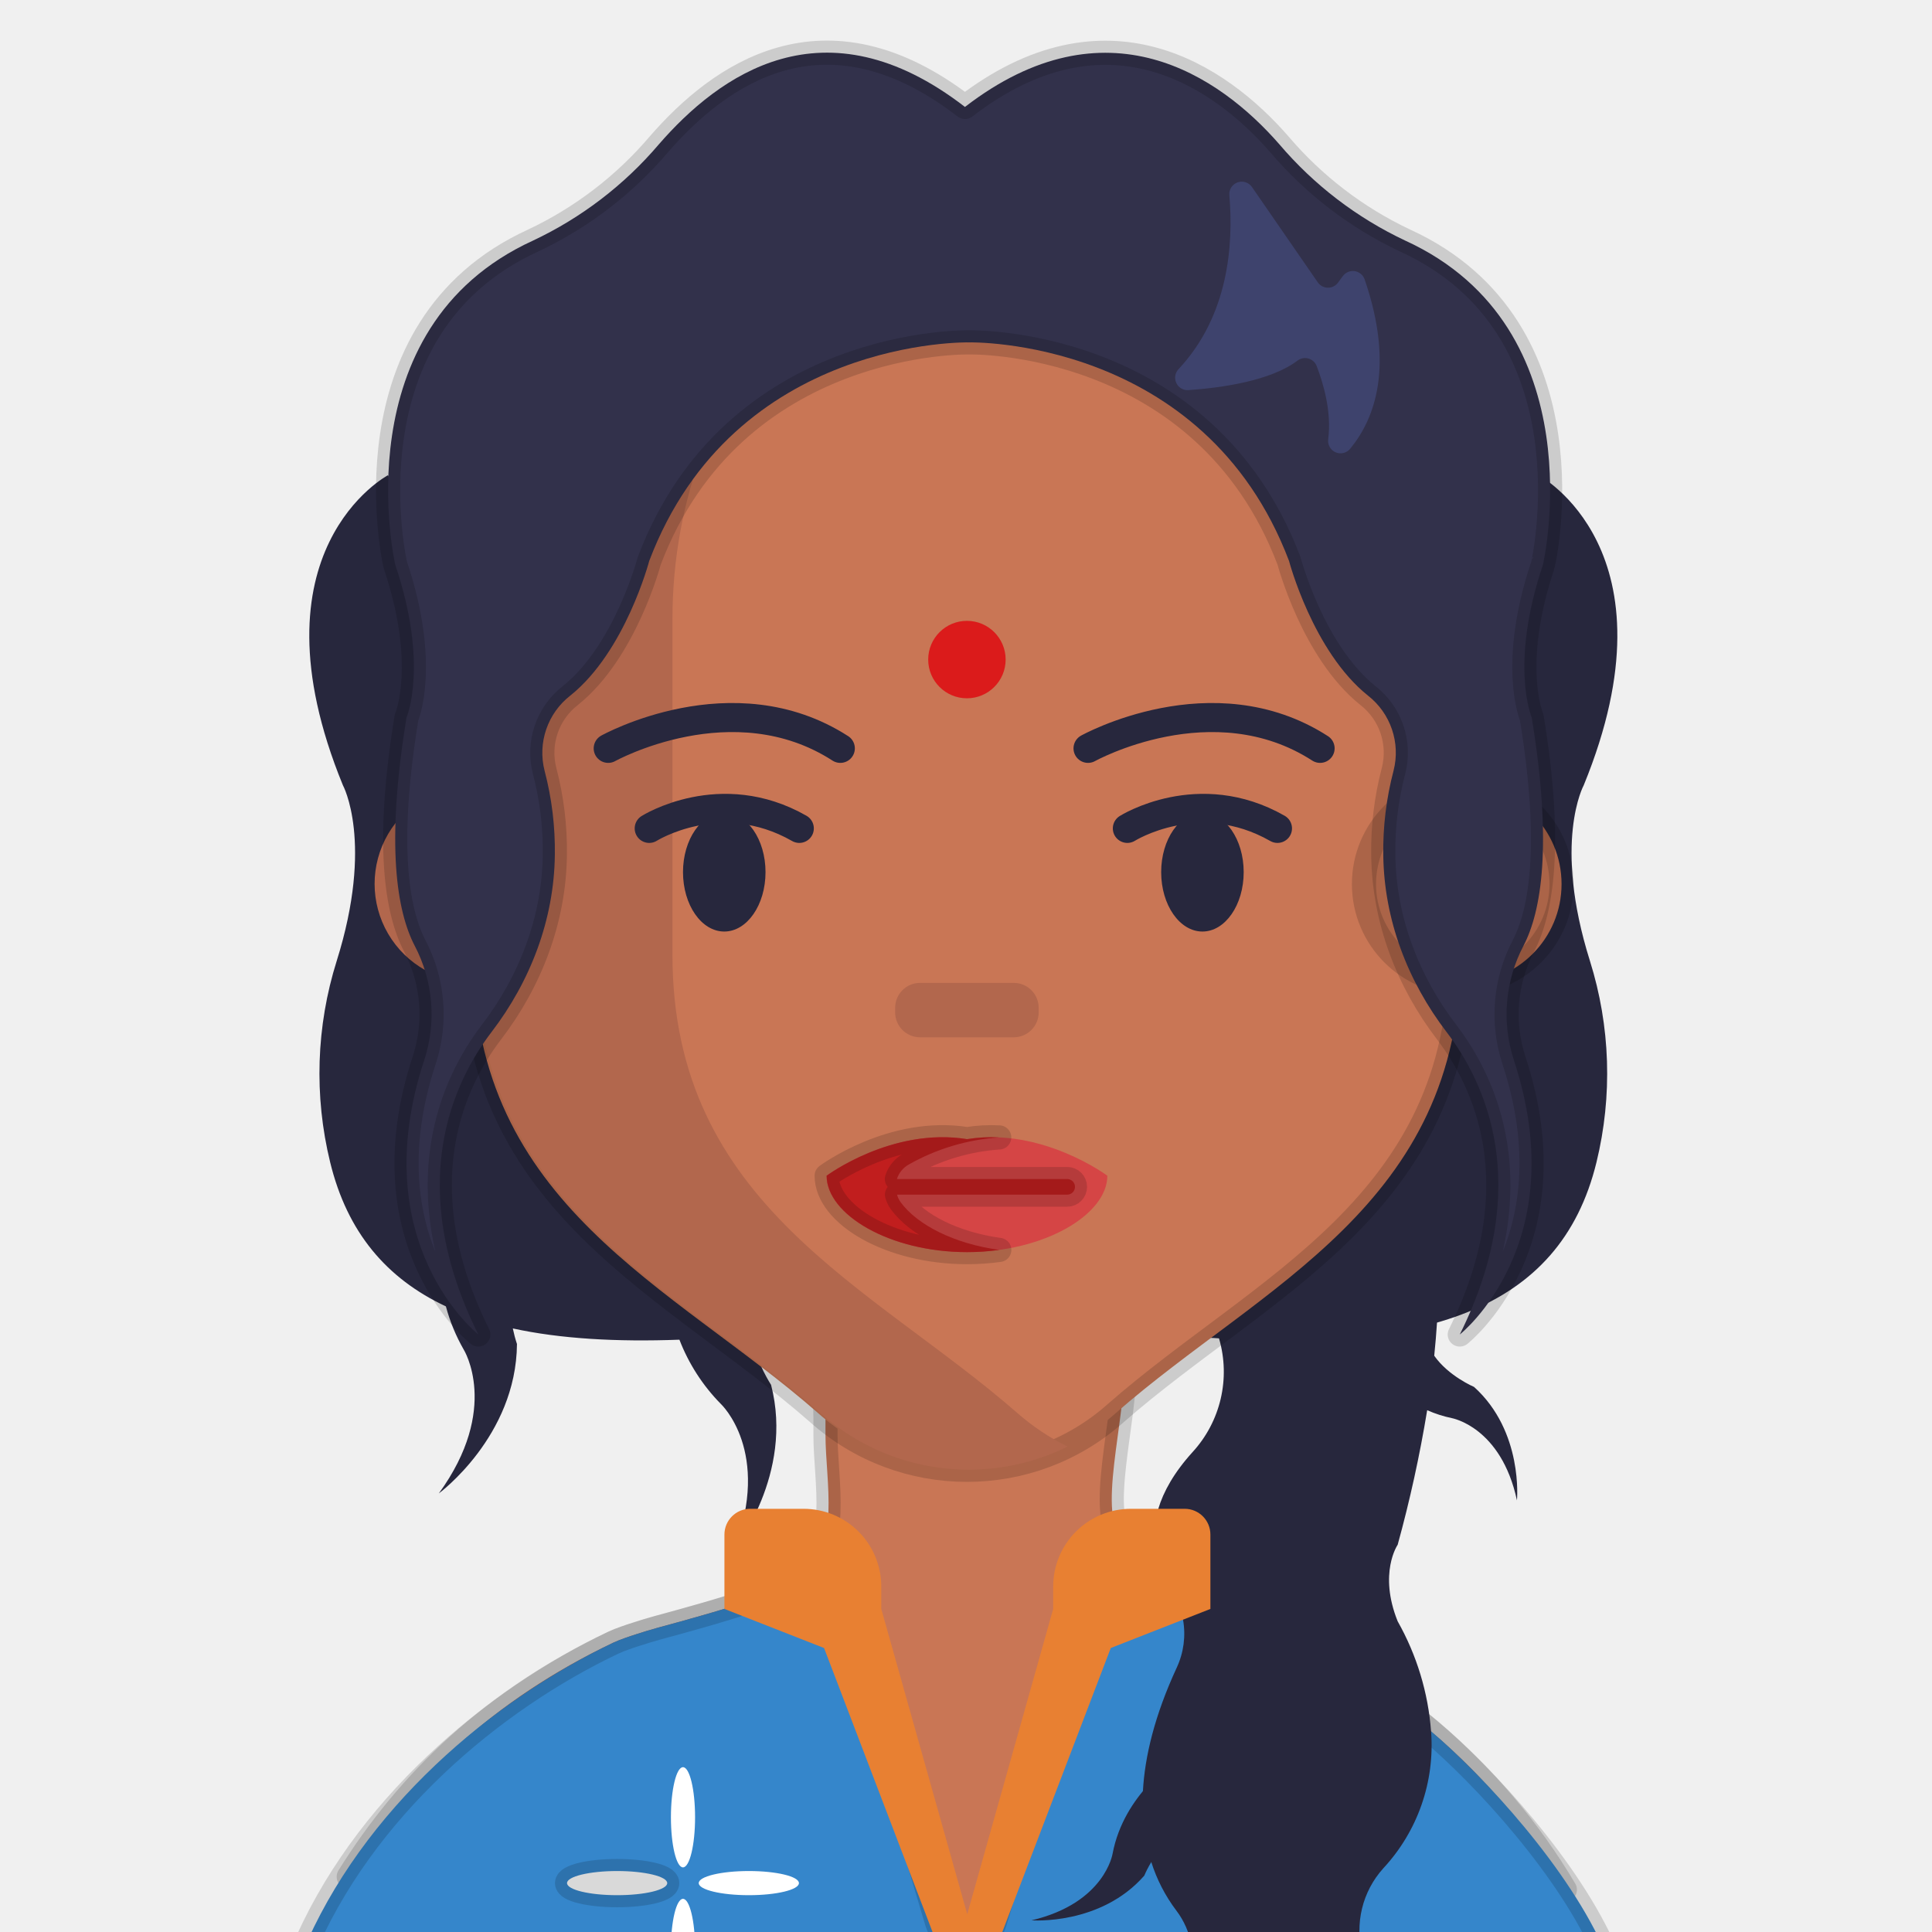
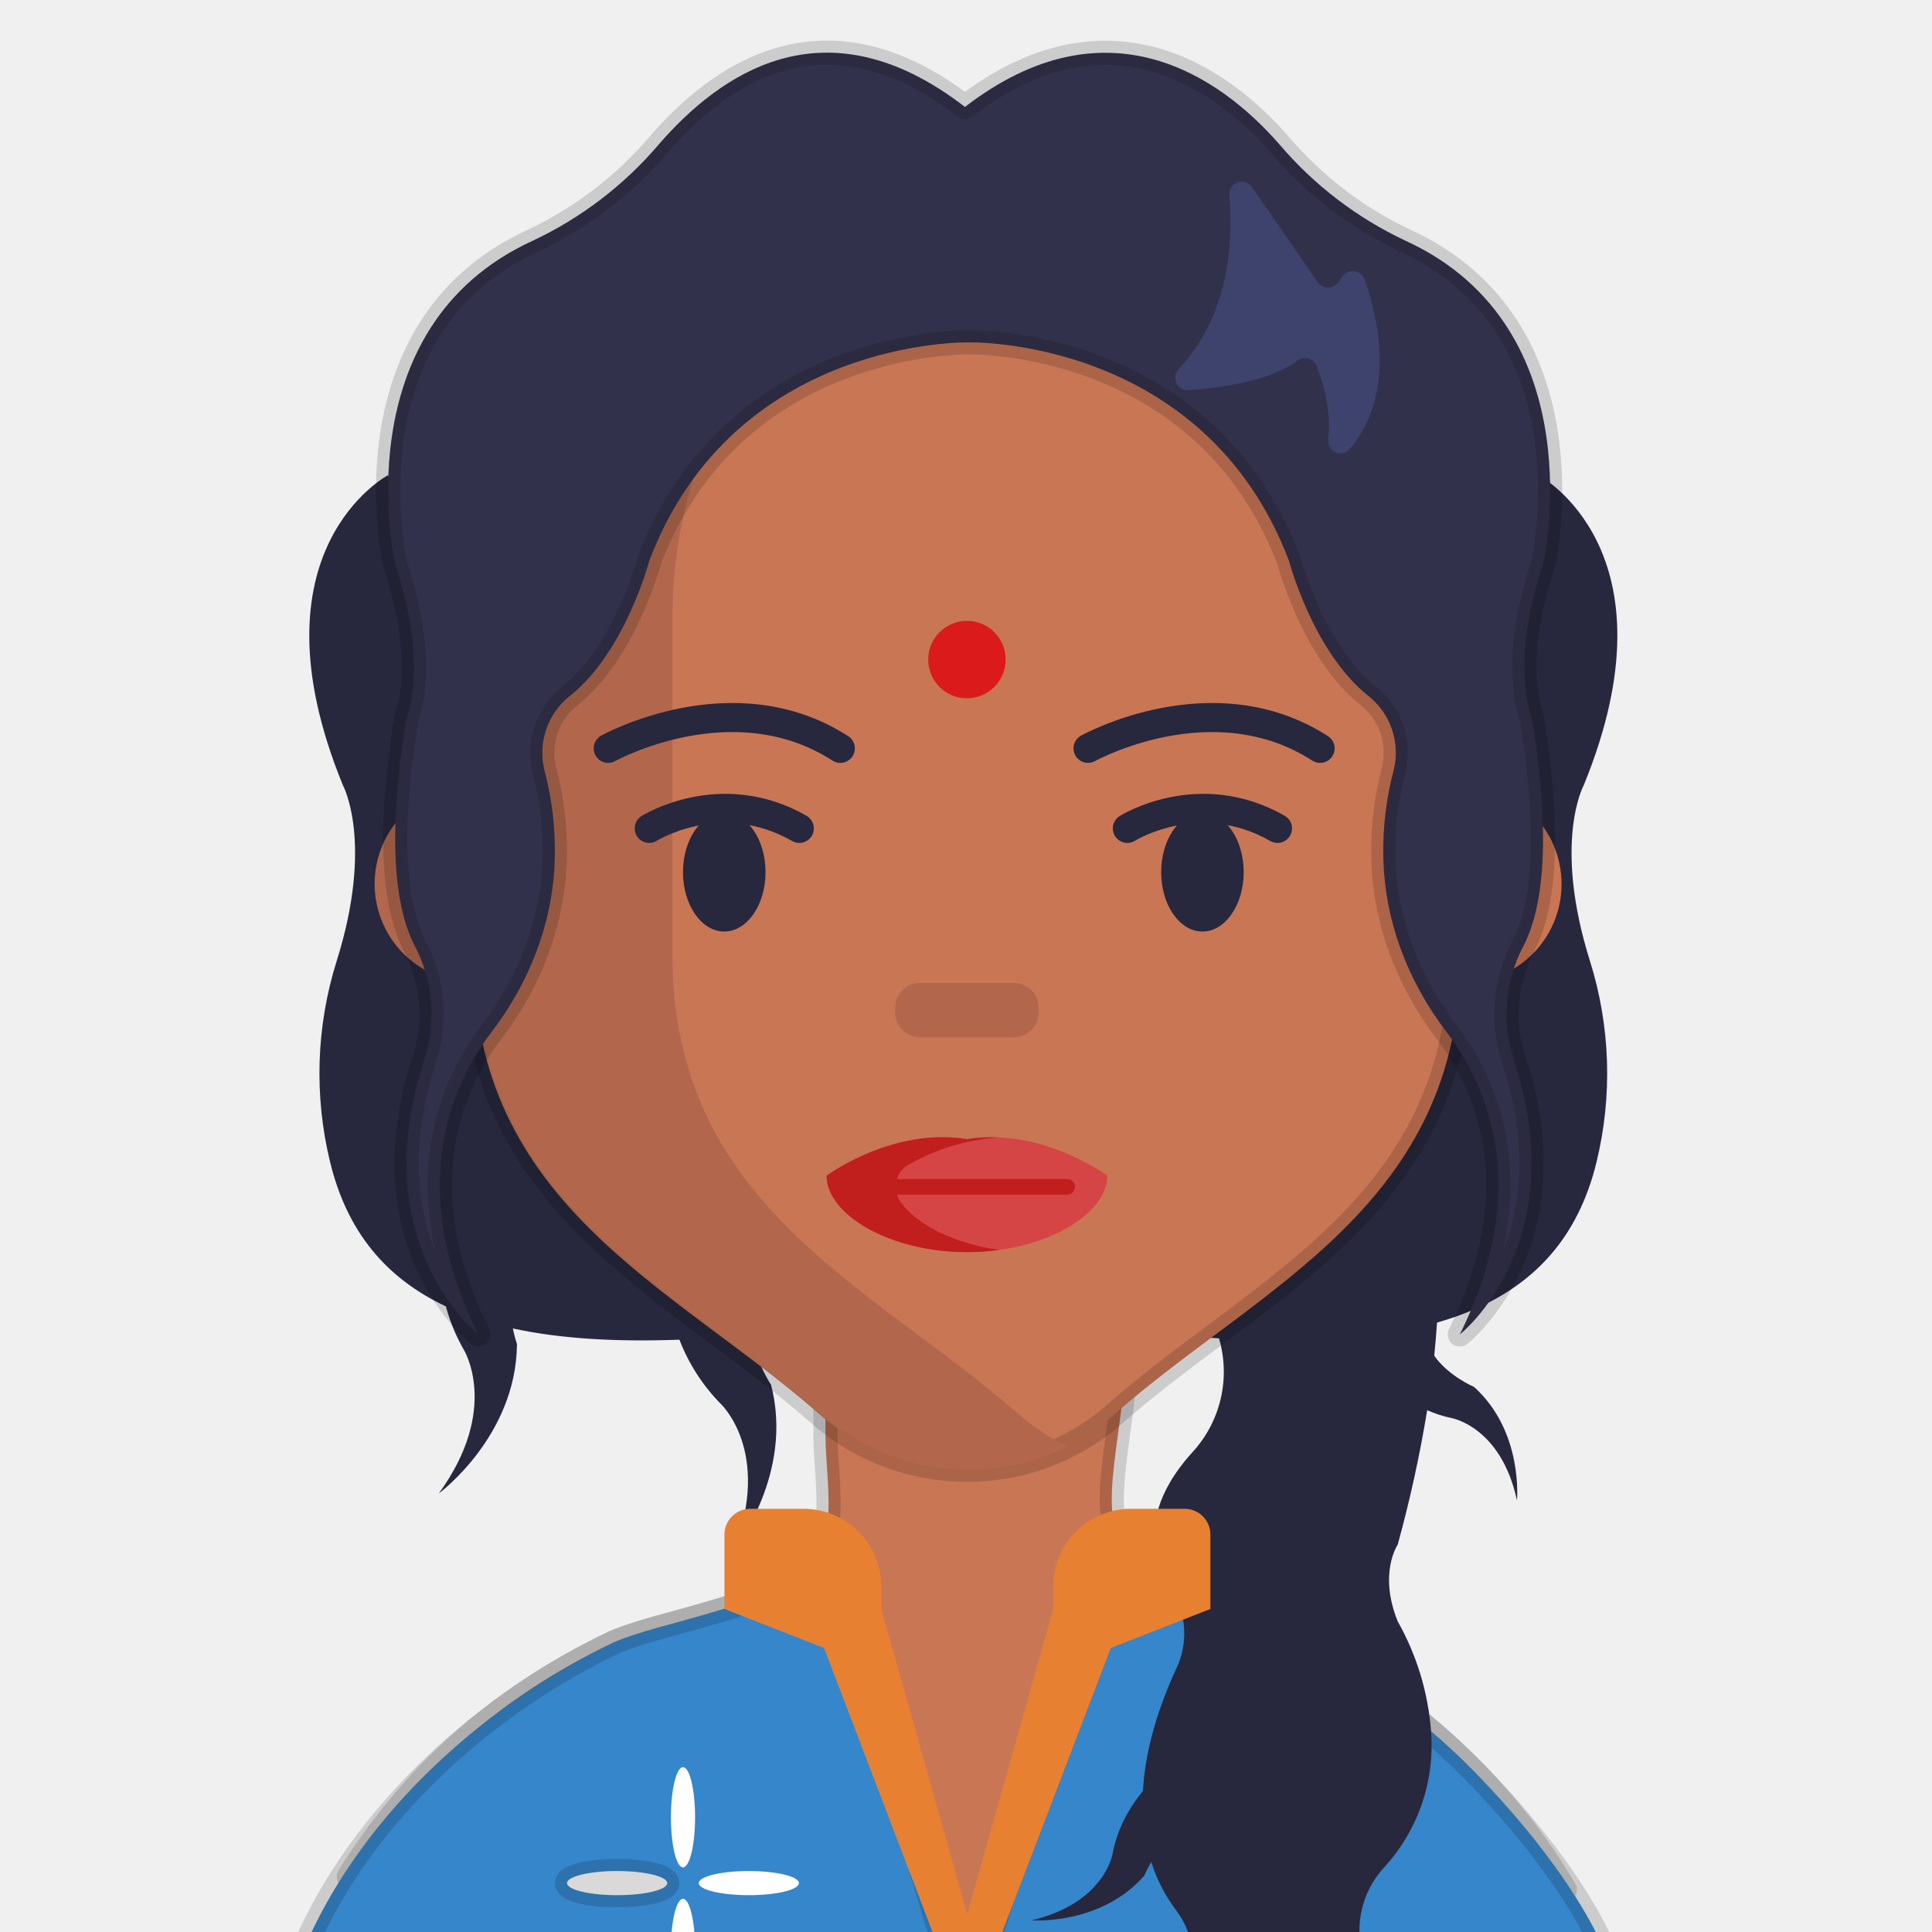
<svg xmlns="http://www.w3.org/2000/svg" id="Layer_1" viewBox="0 0 160 160">
  <defs>
    <style>.cls-1{fill:#a05a47;}.cls-2{fill:#db1b1b;}.cls-3{fill:none;stroke:#27273d;stroke-linecap:round;stroke-width:2.406px;}.cls-4{fill:#c11e1e;}.cls-5{fill:#32314b;}.cls-6{fill:#c97655;}.cls-7{fill:#d54545;}.cls-8{fill:#3e436d;}.cls-9{fill:#b2674d;}.cls-10{fill:#fff;}.cls-11{fill:#3586cb;}.cls-12{fill:#e88032;}.cls-13{fill:#27273d;}</style>
  </defs>
  <g id="Avatars">
    <g id="Artboard">
      <g id="Women">
        <g id="Avatar-Users2_12">
          <g id="Icons">
            <path id="Path" class="cls-6" d="M129.593,156.494c-.261.182-.522.344-.784.533-.894.594-1.798,1.173-2.712,1.739-7.968,4.909-16.672,8.507-25.781,10.656-1.079.259-2.168.495-3.266.708l-.519.1c-21.891,4.166-44.547-.105-63.418-11.956-.976-.616-1.939-1.252-2.888-1.908-.45-.309-.901-.622-1.344-.942,4.971-7.968,11.952-14.651,21.9-19.381.326-.15.66-.283,1-.399.285-.103.598-.21.935-.313,1.031-.344,2.32-.688,3.688-1.059,1.155-.327,2.379-.663,3.565-1.031h0c1.21-.361,2.386-.739,3.438-1.131.289-.11.574-.22.849-.344,1.303-.529,2.327-1.097,2.839-1.681,1.083-1.258,1.44-2.97,1.509-4.812.086-2.169-.241-4.503-.241-6.438v-1.454h0c-.131-8.315-1.244-5.816,5.211-7.982.24-.069.484-.117.732-.144h0c3.475-.519,16.383-1.169,17.789.144,1.292,1.203,1.158,4.073.773,7.219l-.021.182c-.364,2.949-.932,6.115-.736,8.339.034.518.14,1.028.316,1.516.783,2.185,2.366,3.992,4.431,5.053l.316.165c.076.038.151.079.23.113.923.436,1.87.819,2.836,1.148h0c1.093.392,2.258.787,3.468,1.265.571.223,1.141.467,1.719.739l.206.096c.866.406,1.708.825,2.527,1.258,3.697,1.909,7.17,4.224,10.354,6.902,4.392,3.721,8.135,8.147,11.076,13.097Z" stroke="#000" stroke-opacity="0.15" stroke-width="2" stroke-linejoin="round" />
            <path id="Path-2" class="cls-11" d="M133,161.794c-.261.182-3.739,4.811-4,5-.894.594-4.086-.566-5,0-7.968,4.909-14.576.479-23.684,2.628-1.079.259-2.168.495-3.266.708l-.519.1c-21.891,4.166-42.659,7.414-61.531-4.436-.976-.616-3.051,1.655-4,1-.45-.309-5.557-4.68-6-5,5-12,15.833-21.02,25.781-25.75.326-.15.66-.283,1-.399.285-.103.598-.21.935-.313,1.031-.344,2.32-.688,3.688-1.059,1.155-.327,2.379-.663,3.565-1.031,1.21-.361,2.386-.739,3.438-1.131.289-.11.574-.22.849-.344l5.672,1.657,7.666,25.761c.317,1.06,1.292,1.786,2.398,1.786s2.081-.726,2.398-1.786l7.707-25.465,6.765-2.025.316.165c.076.038.151.079.23.113.923.436,1.87.819,2.836,1.148,1.093.392,2.258.787,3.468,1.265.571.223,1.141.467,1.719.739l.206.096c.866.406,1.708.825,2.527,1.258,3.697,1.909,7.17,4.224,10.354,6.902,4.394,3.726,11.483,11.411,14.483,18.411Z" stroke="#000" stroke-opacity="0.15" stroke-width="2" stroke-linejoin="round" />
            <path id="Path-3" class="cls-13" d="M64.586,104.182h-1.193l-31.257-64.831s-11.722,6.188-3.737,25.682c0,0,2.578,4.702-.516,14.551-1.699,5.404-1.886,11.17-.54,16.672,1.416,5.813,4.672,9.625,9.584,11.935.335,1.25.831,2.452,1.475,3.575,0,0,3.056,4.888-2.062,11.914,0,0,6.411-4.716,6.473-12.375-.14-.423-.254-.853-.344-1.289,3.932.856,8.549,1.124,13.798.932.767,1.993,1.938,3.807,3.438,5.328,0,0,4.211,3.932,1.086,12.031,0,0,4.981-6.208,3.066-13.619.017.01-4.627-6.916.729-10.505Z" />
            <path id="Path-4" class="cls-13" d="M125.629,124.257c-1.317-6.112-5.411-6.817-5.411-6.817-.696-.146-1.375-.365-2.025-.653-.617,3.755-1.433,7.475-2.444,11.144,0,0-1.609,2.341,0,6.339,1.583,2.802,2.528,5.918,2.767,9.127.32,4.161-1.114,8.265-3.953,11.323-1.746,1.929-2.394,4.613-1.719,7.126.281,1.125.429,2.278.44,3.438-4.22,1.725-8.567,3.118-13.004,4.166-1.079.259-2.168.495-3.266.708.377-2.028.867-4.033,1.468-6.005.619-2.03.225-4.233-1.059-5.923-.92-1.217-1.625-2.583-2.083-4.039-.586-1.896-.819-3.884-.688-5.864h0c.155-2.836.952-6.225,2.805-10.23.572-1.233.754-2.611.519-3.95h0c-.132-.794-.41-1.558-.818-2.252-.062-.118-.131-.233-.206-.344-1.329-1.922-1.709-4.346-1.031-6.583.43-1.444,1.31-3.022,2.839-4.709,2.325-2.533,3.159-6.096,2.2-9.398h0c-.031-.11-.069-.22-.107-.344,0-.038-.021-.072-.034-.113v-.027l-1.227-3.523,8.295-8.298,7.862-7.886s.801.959,1.622,3.207l.072.199c.872,2.592,1.398,5.287,1.564,8.016.172,2.475.172,4.96,0,7.435-.055.877-.134,1.791-.23,2.75,1.186,1.691,3.297,2.582,3.297,2.582,4.101,3.695,3.554,9.398,3.554,9.398Z" />
            <path id="Path-5" class="cls-13" d="M97.383,145.834s-4.293,2.685-5.242,7.673c0,0-.632,4.097-6.72,5.527,0,0,5.713.443,9.343-3.702,0,0,2.234-5.569,6.531-3.843l-3.912-5.655Z" />
            <path id="Path-6" class="cls-13" d="M127.417,39.351s11.725,6.188,3.74,25.682c0,0-2.582,4.702.516,14.551,1.696,5.404,1.883,11.169.54,16.672-3.039,12.447-14.496,15.792-32.632,14.496l-3.424-6.569,31.261-64.831Z" />
            <path id="Path-7" class="cls-6" d="M120.961,51.268v27.809c0,20.745-16.5,27.387-28.548,37.94-7.027,6.276-17.647,6.276-24.674,0-12.031-10.553-28.548-17.188-28.548-37.94v-28.091c.096-14.513,7.886-27.084,19.25-33.344.368-.206,10.024-4.008,14.97-4.221.488-.028.983-.034,1.478-.034h10.354c8.363.021,16.431,3.095,22.688,8.645.964.835,1.882,1.722,2.75,2.657,6.172,6.702,9.792,15.36,10.227,24.461h0c.038.705.055,1.406.055,2.118Z" stroke="#000" stroke-opacity="0.15" stroke-width="2" stroke-linejoin="round" />
            <path id="Path-8" class="cls-9" d="M55.69,79.078v-27.813c0-19.855,14.393-36.152,32.725-37.757-.983-.093-1.977-.134-2.984-.134h-10.35c-19.721,0-35.705,16.968-35.705,37.892v13.75c-2.963-.061-5.728,1.486-7.228,4.042-1.5,2.557-1.5,5.725,0,8.281,1.5,2.557,4.264,4.103,7.228,4.042h.079c1.186,18.937,16.888,25.482,28.462,35.623,5.62,5.032,13.736,6.139,20.498,2.795-1.512-.743-2.918-1.683-4.183-2.795-12.035-10.522-28.542-17.181-28.542-37.926Z" />
-             <circle id="Oval" class="cls-6" cx="121.14" cy="73.214" r="8.181" stroke="#000" stroke-opacity="0.15" stroke-width="2" stroke-linejoin="round" />
+             <circle id="Oval" class="cls-6" cx="121.14" cy="73.214" r="8.181" />
            <path id="Path-9" class="cls-3" d="M50.369,61.976s10.313-5.744,19.223,0" />
            <path id="Path-10" class="cls-3" d="M90.106,61.976s10.312-5.744,19.219,0" />
            <ellipse id="Oval-2" class="cls-13" cx="99.58" cy="72.227" rx="3.417" ry="4.919" />
            <rect id="Rectangle" class="cls-9" x="74.132" y="81.398" width="11.887" height="4.507" rx="2.065" ry="2.065" />
            <path id="Path-11" class="cls-3" d="M93.362,68.604s5.906-3.73,12.433,0" />
            <ellipse id="Oval-3" class="cls-13" cx="59.98" cy="72.227" rx="3.417" ry="4.919" />
            <path id="Path-12" class="cls-3" d="M53.765,68.604s5.906-3.73,12.43,0" />
            <path id="Path-13" class="cls-1" d="M39.609,69.962c-1.188-.039-2.302.573-2.907,1.595s-.605,2.294,0,3.316,1.72,1.634,2.907,1.595v-6.507Z" />
            <path id="Path-14" class="cls-9" d="M121.143,76.469c1.756-.057,3.15-1.497,3.15-3.254s-1.394-3.197-3.15-3.254v6.507Z" />
            <circle id="Oval-4" class="cls-2" cx="80.076" cy="54.623" r="3.207" />
            <path id="Path-15" class="cls-7" d="M80.076,94.34c-6.215-1.011-11.629,3.028-11.629,3.028,0,3.211,5.208,6.328,11.629,6.328h0c6.421,0,11.629-3.118,11.629-6.328,0,0-5.414-4.039-11.629-3.028Z" />
-             <path id="Path-16" class="cls-4" d="M88.35,97.644h-14.073c.162-.511.512-.941.98-1.203,2.297-1.302,4.859-2.069,7.494-2.245-.888-.047-1.779.002-2.657.144-6.215-1.007-11.633,3.028-11.633,3.028,0,3.207,5.208,6.328,11.633,6.328.891-0,1.781-.061,2.664-.182-3.737-.516-6.779-2.062-8.164-3.943-.139-.193-.244-.408-.309-.636h14.094c.357,0,.646-.289.646-.646,0-.357-.289-.646-.646-.646h-.028Z" stroke="#000" stroke-opacity="0.15" stroke-width="2" stroke-linejoin="round" />
+             <path id="Path-16" class="cls-4" d="M88.35,97.644h-14.073c.162-.511.512-.941.98-1.203,2.297-1.302,4.859-2.069,7.494-2.245-.888-.047-1.779.002-2.657.144-6.215-1.007-11.633,3.028-11.633,3.028,0,3.207,5.208,6.328,11.633,6.328.891-0,1.781-.061,2.664-.182-3.737-.516-6.779-2.062-8.164-3.943-.139-.193-.244-.408-.309-.636h14.094c.357,0,.646-.289.646-.646,0-.357-.289-.646-.646-.646h-.028Z" />
            <path id="Path-17" class="cls-5" d="M116.369,19.922c-4.001-1.885-7.553-4.603-10.419-7.972-4.95-5.682-14.352-12.103-26.036-3.094-11.688-9.023-20.398-2.602-25.348,3.094-2.866,3.369-6.418,6.087-10.419,7.972-15.929,7.281-11.416,26.837-11.416,26.837,2.802,8.322.935,12.664.935,12.664-1.739,10.612-.784,16.07.667,18.879,1.536,2.915,1.828,6.326.811,9.46-5.05,15.262,4.469,22.756,4.469,22.756-6.157-12.375-2.062-20.914,1.083-25.035,3.238-4.228,5.187-9.329,5.253-14.654.037-2.361-.248-4.715-.849-6.999-.592-2.316.247-4.762,2.135-6.229,4.562-3.647,6.531-11.148,6.531-11.148,7.037-18.562,26.493-18.098,26.493-18.098h0s19.456-.457,26.493,18.098c0,0,1.973,7.501,6.531,11.148,1.884,1.469,2.718,3.915,2.124,6.229-.601,2.283-.886,4.638-.849,6.999.065,5.325,2.014,10.426,5.252,14.654,3.152,4.125,7.239,12.647,1.083,25.035,0,0,9.515-7.494,4.469-22.756-1.016-3.137-.719-6.552.822-9.467,1.451-2.808,2.406-8.267.667-18.879,0,0-1.867-4.342.935-12.664-.003.007,4.513-19.549-11.416-26.83Z" stroke="#000" stroke-opacity="0.15" stroke-width="2" stroke-linejoin="round" />
            <path id="Path-18" class="cls-8" d="M101.811,16.189c.344,4.06-.055,9.938-4.197,14.369-.302.308-.38.77-.197,1.16.183.39.589.625,1.019.589,2.75-.193,6.775-.763,8.996-2.427.257-.206.596-.278.914-.192.318.086.576.318.694.625.56,1.451,1.251,3.809.956,6.06-.063.464.195.912.627,1.091.433.179.932.044,1.215-.328,1.987-2.427,3.658-6.758,1.179-13.987-.123-.368-.442-.636-.826-.694-.384-.057-.767.106-.993.422l-.382.522c-.197.273-.516.433-.853.427-.337-.005-.65-.175-.838-.455l-5.428-7.862c-.262-.398-.762-.565-1.21-.404-.448.161-.728.608-.677,1.082h0Z" />
            <path id="Path-19" class="cls-12" d="M87.219,131.39v1.856l-7.116,25.283-7.119-25.283v-1.856c.001-1.707-.677-3.345-1.884-4.552-1.207-1.208-2.844-1.886-4.551-1.886h-4.424c-1.176.002-2.129.955-2.131,2.131v6.163l8.25,3.235,10.065,26.348c.286.75,1.005,1.245,1.808,1.245s1.522-.495,1.808-1.245l10.065-26.348,8.25-3.235v-6.163c0-1.177-.954-2.131-2.131-2.131h-4.441c-1.71-.004-3.35.673-4.56,1.881-1.21,1.208-1.889,2.848-1.888,4.557Z" />
            <ellipse id="Oval-5" class="cls-10" cx="56.563" cy="150.499" rx="1" ry="4.149" />
            <ellipse id="Oval-6" class="cls-10" cx="56.563" cy="161.403" rx="1" ry="4.149" />
            <ellipse id="Oval-7" class="cls-10" cx="62.015" cy="155.951" rx="4.149" ry="1" />
            <ellipse id="Oval-8" class="cls-10" cx="51.108" cy="155.951" rx="4.149" ry="1" stroke="#000" stroke-opacity="0.15" stroke-width="2" stroke-linejoin="round" />
          </g>
        </g>
      </g>
    </g>
  </g>
</svg>
